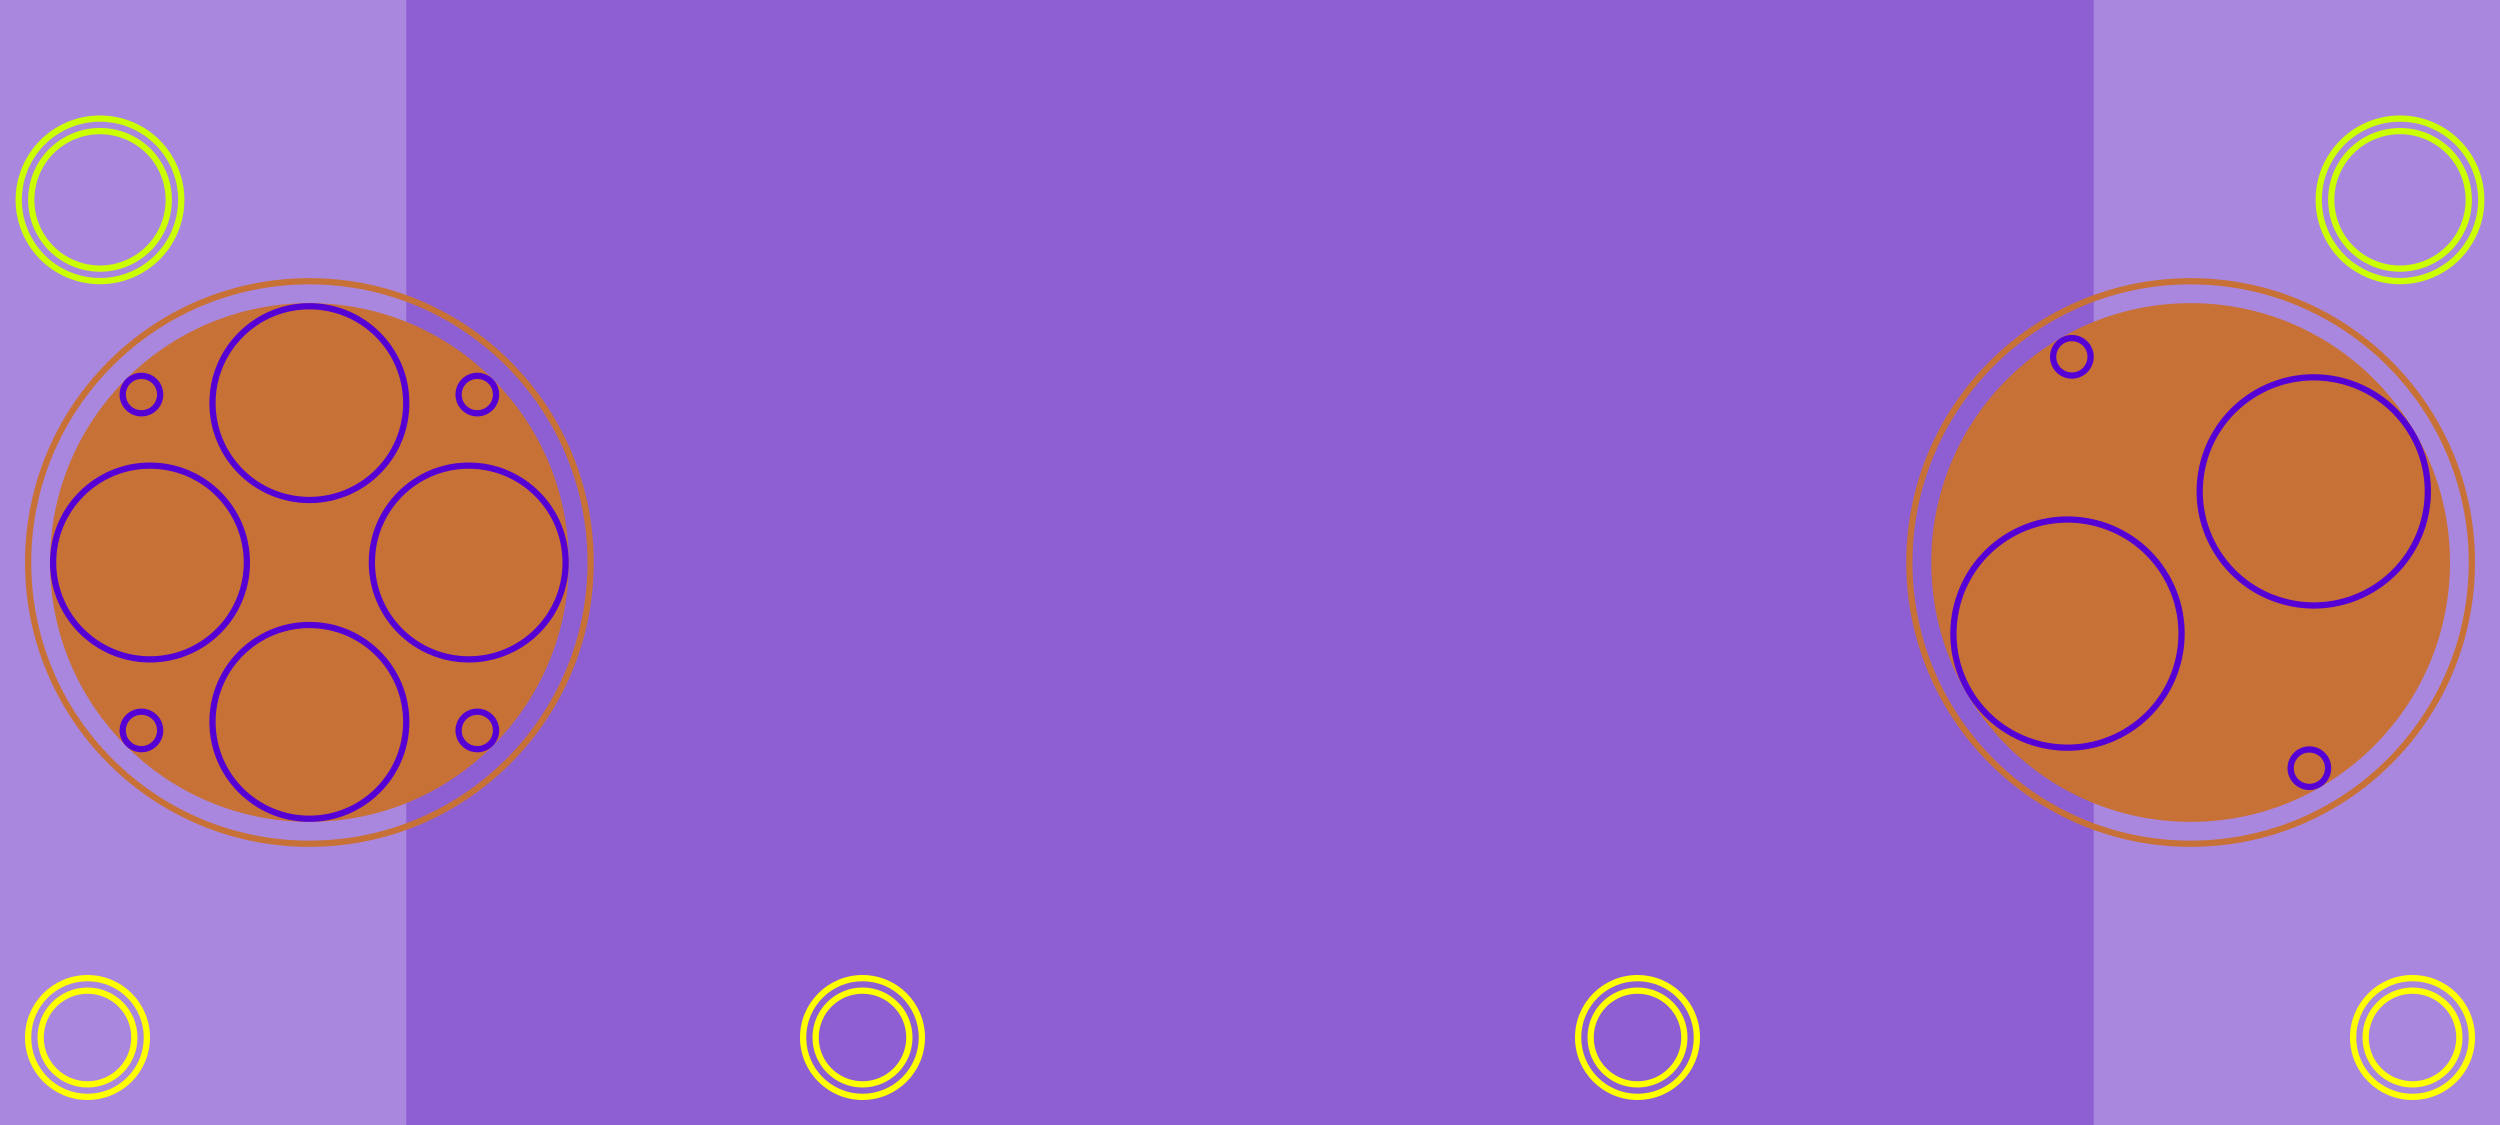
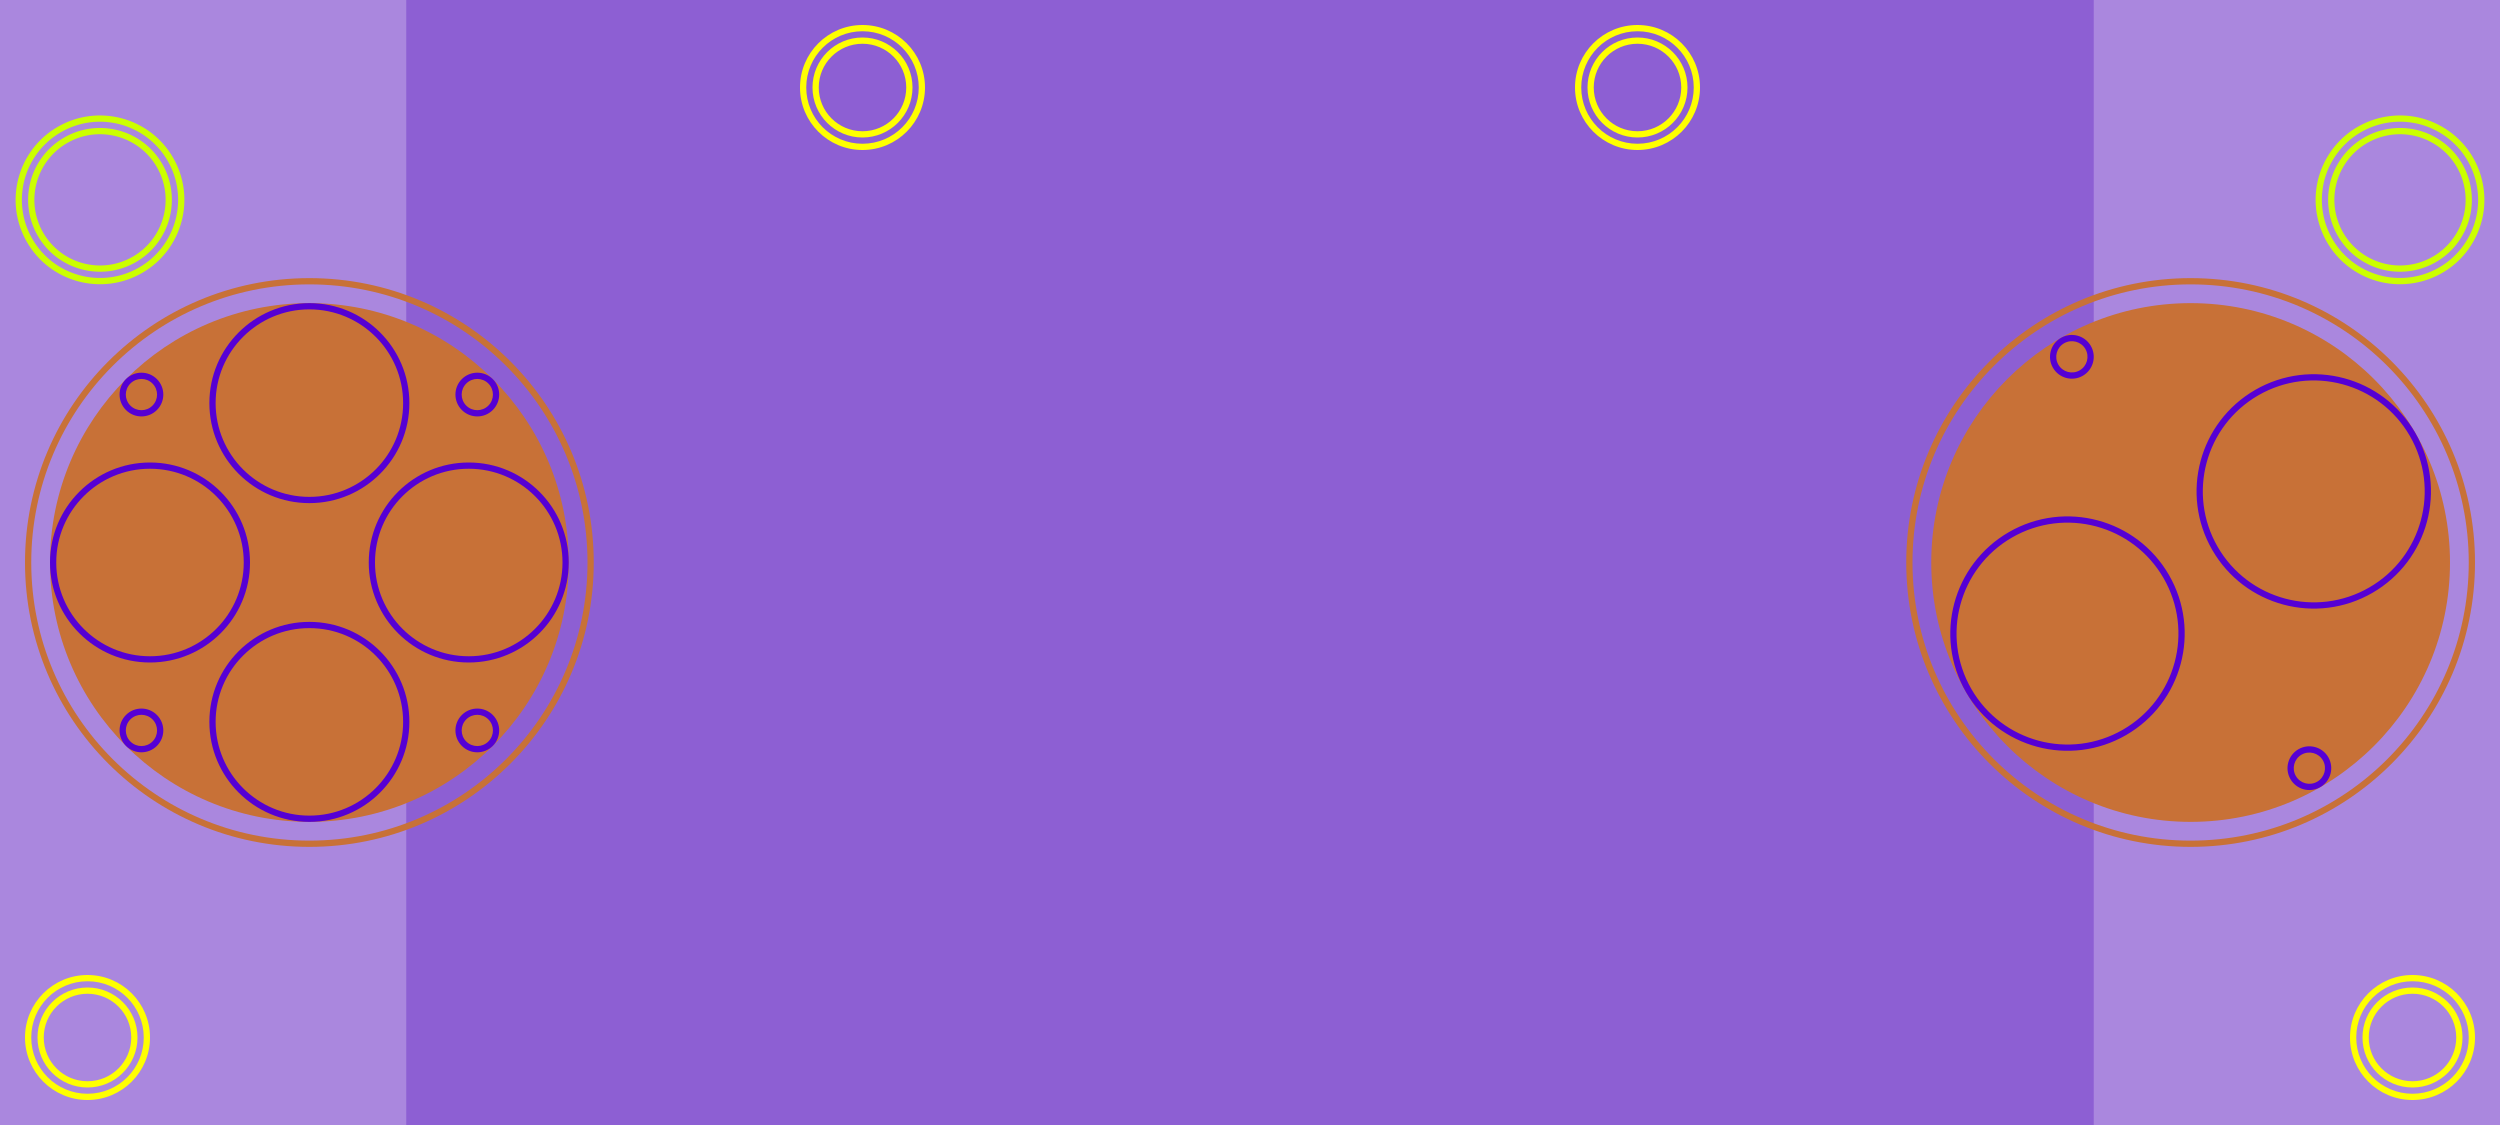
<svg xmlns="http://www.w3.org/2000/svg" width="2400" height="1080" viewBox="0 0 635 285.75" version="1.1" id="svg1" xml:space="preserve">
  <defs id="defs1" />
  <g id="layer1" style="display:inline;opacity:1">
    <rect style="fill:#aa87de;fill-opacity:1;stroke-width:1.27;stroke-linecap:round;paint-order:markers fill stroke" id="rect3" width="635" height="285.75" x="0" y="-3.501758e-05" />
    <rect style="fill:#8d5fd3;fill-opacity:1;stroke-width:1.27;stroke-linecap:round;paint-order:markers fill stroke" id="rect5" width="428.625" height="285.75" x="103.187" y="-2.2499999e-06" />
    <path id="path7" style="fill:#c87137;fill-opacity:1;stroke-width:3.175;paint-order:markers fill stroke" d="M 556.419,70.644 A 72.231,72.231 0 0 0 484.187,142.875 72.231,72.231 0 0 0 556.419,215.106 72.231,72.231 0 0 0 628.65,142.875 72.231,72.231 0 0 0 556.419,70.644 Z m 0,1.587 A 70.644,70.644 0 0 1 627.062,142.875 70.644,70.644 0 0 1 556.419,213.519 70.644,70.644 0 0 1 485.775,142.875 70.644,70.644 0 0 1 556.419,72.231 Z" />
    <circle style="fill:#c87137;fill-opacity:1;stroke-width:3.175;paint-order:markers fill stroke" id="path25" cx="556.419" cy="142.875" r="65.881" />
    <path id="path39" style="fill:#5500d4;fill-opacity:1;stroke-width:3.175;paint-order:markers fill stroke" d="m 589.359,199.93 a 5.556,5.556 0 0 0 2.034,-7.59 5.556,5.556 0 0 0 -7.59,-2.034 5.556,5.556 0 0 0 -2.034,7.59 5.556,5.556 0 0 0 7.59,2.034 z m -0.794,-1.375 a 3.969,3.969 0 0 1 -5.421,-1.453 3.969,3.969 0 0 1 1.453,-5.421 3.969,3.969 0 0 1 5.421,1.453 3.969,3.969 0 0 1 -1.453,5.421 z" />
    <path id="path41" style="fill:#5500d4;fill-opacity:1;stroke-width:3.175;paint-order:markers fill stroke" d="m 523.478,85.82 a 5.556,5.556 0 0 0 -2.034,7.59 5.556,5.556 0 0 0 7.59,2.034 5.556,5.556 0 0 0 2.034,-7.59 5.556,5.556 0 0 0 -7.59,-2.034 z m 0.794,1.375 a 3.969,3.969 0 0 1 5.421,1.453 3.969,3.969 0 0 1 -1.453,5.421 3.969,3.969 0 0 1 -5.421,-1.453 3.969,3.969 0 0 1 1.453,-5.421 z" />
    <g id="g1" transform="rotate(60,556.4188,142.875)">
      <path id="path48" style="fill:#ccff00;fill-opacity:1;stroke-width:3.175;paint-order:markers fill stroke" d="m 492.522,32.202 a 21.431,21.431 0 0 0 -7.844,29.276 21.431,21.431 0 0 0 29.276,7.844 21.431,21.431 0 0 0 7.844,-29.276 21.431,21.431 0 0 0 -29.276,-7.844 z m 0.794,1.375 a 19.844,19.844 0 0 1 27.107,7.263 19.844,19.844 0 0 1 -7.263,27.107 19.844,19.844 0 0 1 -27.107,-7.263 19.844,19.844 0 0 1 7.263,-27.107 z" />
      <path id="path49" style="display:inline;fill:#ccff00;fill-opacity:1;stroke-width:3.175;paint-order:markers fill stroke" d="m 494.109,34.952 a 18.256,18.256 0 0 0 -6.682,24.938 18.256,18.256 0 0 0 24.939,6.682 18.256,18.256 0 0 0 6.682,-24.939 18.256,18.256 0 0 0 -24.939,-6.682 z m 0.794,1.375 a 16.669,16.669 0 0 1 22.77,6.101 16.669,16.669 0 0 1 -6.101,22.77 16.669,16.669 0 0 1 -22.77,-6.101 16.669,16.669 0 0 1 6.101,-22.77 z" />
    </g>
    <path id="path64" style="fill:#c87137;fill-opacity:1;stroke-width:3.175;paint-order:markers fill stroke" d="M 78.581,70.644 A 72.231,72.231 0 0 0 6.35,142.875 72.231,72.231 0 0 0 78.581,215.106 72.231,72.231 0 0 0 150.812,142.875 72.231,72.231 0 0 0 78.581,70.644 Z m 0,1.587 A 70.644,70.644 0 0 1 149.225,142.875 70.644,70.644 0 0 1 78.581,213.519 70.644,70.644 0 0 1 7.938,142.875 70.644,70.644 0 0 1 78.581,72.231 Z" />
    <circle style="fill:#c87137;fill-opacity:1;stroke-width:3.175;paint-order:markers fill stroke" id="circle64" cx="78.581" cy="142.875" r="65.881" />
    <path id="path65" style="fill:#5500d4;fill-opacity:1;stroke-width:3.175;paint-order:markers fill stroke" d="m 78.581,76.994 a 25.4,25.4 0 0 0 -25.4,25.4 25.4,25.4 0 0 0 25.4,25.4 25.4,25.4 0 0 0 25.4,-25.4 25.4,25.4 0 0 0 -25.4,-25.4 z m 0,1.588 a 23.812,23.812 0 0 1 23.812,23.812 23.812,23.812 0 0 1 -23.812,23.812 23.812,23.812 0 0 1 -23.812,-23.812 23.812,23.812 0 0 1 23.812,-23.812 z" />
    <path id="path66" style="fill:#5500d4;fill-opacity:1;stroke-width:3.175;paint-order:markers fill stroke" d="m 78.581,157.956 a 25.4,25.4 0 0 0 -25.4,25.4 25.4,25.4 0 0 0 25.4,25.4 25.4,25.4 0 0 0 25.4,-25.4 25.4,25.4 0 0 0 -25.4,-25.4 z m 0,1.587 a 23.812,23.812 0 0 1 23.812,23.812 23.812,23.812 0 0 1 -23.812,23.812 23.812,23.812 0 0 1 -23.812,-23.812 23.812,23.812 0 0 1 23.812,-23.812 z" />
    <path id="path71" style="fill:#5500d4;fill-opacity:1;stroke-width:3.175;paint-order:markers fill stroke" d="m 119.062,117.475 a 25.4,25.4 0 0 0 -25.4,25.4 25.4,25.4 0 0 0 25.4,25.4 25.4,25.4 0 0 0 25.4,-25.4 25.4,25.4 0 0 0 -25.4,-25.4 z m 0,1.587 A 23.812,23.812 0 0 1 142.875,142.875 23.812,23.812 0 0 1 119.062,166.688 23.812,23.812 0 0 1 95.25,142.875 23.812,23.812 0 0 1 119.062,119.062 Z" />
    <path id="path72" style="fill:#5500d4;fill-opacity:1;stroke-width:3.175;paint-order:markers fill stroke" d="m 38.1,117.475 a 25.4,25.4 0 0 0 -25.4,25.4 25.4,25.4 0 0 0 25.4,25.4 25.4,25.4 0 0 0 25.4,-25.4 25.4,25.4 0 0 0 -25.4,-25.4 z m 0,1.587 A 23.812,23.812 0 0 1 61.912,142.875 23.812,23.812 0 0 1 38.1,166.688 23.812,23.812 0 0 1 14.287,142.875 23.812,23.812 0 0 1 38.1,119.062 Z" />
    <path id="path73" style="fill:#5500d4;fill-opacity:1;stroke-width:3.175;paint-order:markers fill stroke" d="m 31.996,96.29 a 5.556,5.556 0 0 0 0,7.858 5.556,5.556 0 0 0 7.858,0 5.556,5.556 0 0 0 0,-7.858 5.556,5.556 0 0 0 -7.858,0 z m 1.123,1.123 a 3.969,3.969 0 0 1 5.613,0 3.969,3.969 0 0 1 0,5.613 3.969,3.969 0 0 1 -5.613,-1e-5 3.969,3.969 0 0 1 0,-5.613 z" />
    <path id="path74" style="fill:#5500d4;fill-opacity:1;stroke-width:3.175;paint-order:markers fill stroke" d="m 31.996,189.46 a 5.556,5.556 0 0 0 7.858,0 5.556,5.556 0 0 0 0,-7.858 5.556,5.556 0 0 0 -7.858,0 5.556,5.556 0 0 0 0,7.858 z m 1.123,-1.123 a 3.969,3.969 0 0 1 0,-5.613 3.969,3.969 0 0 1 5.613,0 3.969,3.969 0 0 1 -10e-6,5.613 3.969,3.969 0 0 1 -5.613,0 z" />
    <path id="path75" style="fill:#5500d4;fill-opacity:1;stroke-width:3.175;paint-order:markers fill stroke" d="m 125.166,189.46 a 5.556,5.556 0 0 0 0,-7.858 5.556,5.556 0 0 0 -7.858,0 5.556,5.556 0 0 0 0,7.858 5.556,5.556 0 0 0 7.858,0 z m -1.123,-1.123 a 3.969,3.969 0 0 1 -5.613,0 3.969,3.969 0 0 1 0,-5.613 3.969,3.969 0 0 1 5.613,10e-6 3.969,3.969 0 0 1 0,5.613 z" />
    <path id="path76" style="fill:#5500d4;fill-opacity:1;stroke-width:3.175;paint-order:markers fill stroke" d="m 125.166,96.29 a 5.556,5.556 0 0 0 -7.858,0 5.556,5.556 0 0 0 0,7.858 5.556,5.556 0 0 0 7.858,0 5.556,5.556 0 0 0 0,-7.858 z m -1.123,1.123 a 3.969,3.969 0 0 1 0,5.613 3.969,3.969 0 0 1 -5.613,0 3.969,3.969 0 0 1 1e-5,-5.613 3.969,3.969 0 0 1 5.613,0 z" />
    <g id="g2" transform="rotate(-60,78.58125,142.875)">
      <path id="path79" style="fill:#ccff00;fill-opacity:1;stroke-width:3.175;paint-order:markers fill stroke" d="m 142.478,32.202 a 21.431,21.431 0 0 0 -29.276,7.844 21.431,21.431 0 0 0 7.844,29.276 21.431,21.431 0 0 0 29.276,-7.844 21.431,21.431 0 0 0 -7.844,-29.276 z m -0.794,1.375 a 19.844,19.844 0 0 1 7.263,27.107 19.844,19.844 0 0 1 -27.107,7.263 19.844,19.844 0 0 1 -7.263,-27.107 19.844,19.844 0 0 1 27.107,-7.263 z" />
      <path id="path80" style="display:inline;fill:#ccff00;fill-opacity:1;stroke-width:3.175;paint-order:markers fill stroke" d="m 140.891,34.952 a 18.256,18.256 0 0 0 -24.939,6.682 18.256,18.256 0 0 0 6.682,24.938 18.256,18.256 0 0 0 24.939,-6.682 18.256,18.256 0 0 0 -6.682,-24.939 z m -0.794,1.375 a 16.669,16.669 0 0 1 6.101,22.77 16.669,16.669 0 0 1 -22.77,6.101 16.669,16.669 0 0 1 -6.101,-22.77 16.669,16.669 0 0 1 22.77,-6.101 z" />
    </g>
    <g id="g113" style="fill:#ffff00;fill-opacity:1" transform="translate(-271.4744,123.8824)">
      <path id="path112" style="fill:#ffff00;fill-opacity:1;stroke-width:3.175;paint-order:markers fill stroke" d="m 293.699,123.768 a 15.875,15.875 0 0 0 -15.875,15.875 15.875,15.875 0 0 0 15.875,15.875 15.875,15.875 0 0 0 15.875,-15.875 15.875,15.875 0 0 0 -15.875,-15.875 z m 0,1.587 a 14.287,14.287 0 0 1 14.287,14.287 14.287,14.287 0 0 1 -14.287,14.287 14.287,14.287 0 0 1 -14.287,-14.287 14.287,14.287 0 0 1 14.287,-14.287 z" />
      <path id="circle112" style="display:inline;fill:#ffff00;fill-opacity:1;stroke-width:3.175;paint-order:markers fill stroke" d="m 293.699,126.943 a 12.7,12.7 0 0 0 -12.7,12.7 12.7,12.7 0 0 0 12.7,12.7 12.7,12.7 0 0 0 12.7,-12.7 12.7,12.7 0 0 0 -12.7,-12.7 z m 0,1.587 a 11.113,11.113 0 0 1 11.113,11.113 11.113,11.113 0 0 1 -11.113,11.113 11.113,11.113 0 0 1 -11.113,-11.113 11.113,11.113 0 0 1 11.113,-11.113 z" />
    </g>
    <g id="g114" style="fill:#ffff00;fill-opacity:1" transform="translate(319.0756,123.8824)">
      <path id="path113" style="fill:#ffff00;fill-opacity:1;stroke-width:3.175;paint-order:markers fill stroke" d="m 293.699,123.768 a 15.875,15.875 0 0 0 -15.875,15.875 15.875,15.875 0 0 0 15.875,15.875 15.875,15.875 0 0 0 15.875,-15.875 15.875,15.875 0 0 0 -15.875,-15.875 z m 0,1.587 a 14.287,14.287 0 0 1 14.287,14.287 14.287,14.287 0 0 1 -14.287,14.287 14.287,14.287 0 0 1 -14.287,-14.287 14.287,14.287 0 0 1 14.287,-14.287 z" />
      <path id="path114" style="display:inline;fill:#ffff00;fill-opacity:1;stroke-width:3.175;paint-order:markers fill stroke" d="m 293.699,126.943 a 12.7,12.7 0 0 0 -12.7,12.7 12.7,12.7 0 0 0 12.7,12.7 12.7,12.7 0 0 0 12.7,-12.7 12.7,12.7 0 0 0 -12.7,-12.7 z m 0,1.587 a 11.113,11.113 0 0 1 11.113,11.113 11.113,11.113 0 0 1 -11.113,11.113 11.113,11.113 0 0 1 -11.113,-11.113 11.113,11.113 0 0 1 11.113,-11.113 z" />
    </g>
-     <g id="g116" style="fill:#ffff00;fill-opacity:1" transform="translate(-74.62438,123.8824)">
+     <g id="g116" style="fill:#ffff00;fill-opacity:1" transform="translate(-74.62438,-117.4176)">
      <path id="path115" style="fill:#ffff00;fill-opacity:1;stroke-width:3.175;paint-order:markers fill stroke" d="m 293.699,123.768 a 15.875,15.875 0 0 0 -15.875,15.875 15.875,15.875 0 0 0 15.875,15.875 15.875,15.875 0 0 0 15.875,-15.875 15.875,15.875 0 0 0 -15.875,-15.875 z m 0,1.587 a 14.287,14.287 0 0 1 14.287,14.287 14.287,14.287 0 0 1 -14.287,14.287 14.287,14.287 0 0 1 -14.287,-14.287 14.287,14.287 0 0 1 14.287,-14.287 z" />
      <path id="path116" style="display:inline;fill:#ffff00;fill-opacity:1;stroke-width:3.175;paint-order:markers fill stroke" d="m 293.699,126.943 a 12.7,12.7 0 0 0 -12.7,12.7 12.7,12.7 0 0 0 12.7,12.7 12.7,12.7 0 0 0 12.7,-12.7 12.7,12.7 0 0 0 -12.7,-12.7 z m 0,1.587 a 11.113,11.113 0 0 1 11.113,11.113 11.113,11.113 0 0 1 -11.113,11.113 11.113,11.113 0 0 1 -11.113,-11.113 11.113,11.113 0 0 1 11.113,-11.113 z" />
    </g>
-     <g id="g118" style="fill:#ffff00;fill-opacity:1" transform="translate(122.2256,123.8824)">
+     <g id="g118" style="fill:#ffff00;fill-opacity:1" transform="translate(122.2256,-117.4176)">
      <path id="path117" style="fill:#ffff00;fill-opacity:1;stroke-width:3.175;paint-order:markers fill stroke" d="m 293.699,123.768 a 15.875,15.875 0 0 0 -15.875,15.875 15.875,15.875 0 0 0 15.875,15.875 15.875,15.875 0 0 0 15.875,-15.875 15.875,15.875 0 0 0 -15.875,-15.875 z m 0,1.587 a 14.287,14.287 0 0 1 14.287,14.287 14.287,14.287 0 0 1 -14.287,14.287 14.287,14.287 0 0 1 -14.287,-14.287 14.287,14.287 0 0 1 14.287,-14.287 z" />
      <path id="path118" style="display:inline;fill:#ffff00;fill-opacity:1;stroke-width:3.175;paint-order:markers fill stroke" d="m 293.699,126.943 a 12.7,12.7 0 0 0 -12.7,12.7 12.7,12.7 0 0 0 12.7,12.7 12.7,12.7 0 0 0 12.7,-12.7 12.7,12.7 0 0 0 -12.7,-12.7 z m 0,1.587 a 11.113,11.113 0 0 1 11.113,11.113 11.113,11.113 0 0 1 -11.113,11.113 11.113,11.113 0 0 1 -11.113,-11.113 11.113,11.113 0 0 1 11.113,-11.113 z" />
    </g>
    <path id="circle6" style="fill:#5500d4;fill-opacity:1;stroke:none;stroke-width:0.265;paint-order:markers fill stroke" d="M 572.813,99.039 A 29.766,29.766 0 0 0 561.918,139.7 a 29.766,29.766 0 0 0 40.661,10.895 29.766,29.766 0 0 0 10.895,-40.661 29.766,29.766 0 0 0 -40.661,-10.895 z m 0.794,1.375 a 28.178,28.178 0 0 1 38.492,10.314 28.178,28.178 0 0 1 -10.314,38.492 28.178,28.178 0 0 1 -38.492,-10.314 28.178,28.178 0 0 1 10.314,-38.492 z" />
    <path id="path8" style="fill:#5500d4;fill-opacity:1;stroke:none;stroke-width:0.265;paint-order:markers fill stroke" d="m 510.259,135.155 a 29.766,29.766 0 0 0 -10.895,40.661 29.766,29.766 0 0 0 40.661,10.895 29.766,29.766 0 0 0 10.895,-40.661 29.766,29.766 0 0 0 -40.661,-10.895 z m 0.794,1.375 a 28.178,28.178 0 0 1 38.492,10.314 28.178,28.178 0 0 1 -10.314,38.492 28.178,28.178 0 0 1 -38.492,-10.314 28.178,28.178 0 0 1 10.314,-38.492 z" />
  </g>
  <g id="layer2" style="display:none;opacity:1">
    <circle style="fill:#71c837;fill-opacity:0.998;stroke-width:0.265;paint-order:markers fill stroke" id="path2" cx="22.225" cy="263.525" r="12.7" />
-     <circle style="fill:#71c837;fill-opacity:0.998;stroke-width:0.265;paint-order:markers fill stroke" id="circle2" cx="219.075" cy="263.525" r="12.7" />
-     <circle style="fill:#71c837;fill-opacity:0.998;stroke-width:0.265;paint-order:markers fill stroke" id="circle3" cx="415.925" cy="263.525" r="12.7" />
+     <circle style="fill:#71c837;fill-opacity:0.998;stroke-width:0.265;paint-order:markers fill stroke" id="circle2" cx="219.075" cy="22.225" r="12.7" />
+     <circle style="fill:#71c837;fill-opacity:0.998;stroke-width:0.265;paint-order:markers fill stroke" id="circle3" cx="415.925" cy="22.225" r="12.7" />
    <circle style="fill:#71c837;fill-opacity:0.998;stroke-width:0.265;paint-order:markers fill stroke" id="circle4" cx="612.775" cy="263.525" r="12.7" />
    <circle style="fill:#71c837;fill-opacity:1;stroke-width:3.175;paint-order:markers fill stroke" id="circle88" cx="25.4" cy="50.762" r="18.256" />
    <circle style="fill:#71c837;fill-opacity:1;stroke-width:3.175;paint-order:markers fill stroke" id="circle89" cx="609.6" cy="50.762" r="18.256" />
    <circle style="fill:#71c837;fill-opacity:1;stroke-width:3.175;paint-order:markers fill stroke" id="circle92" cx="35.925" cy="100.219" r="5.556" />
    <circle style="fill:#71c837;fill-opacity:1;stroke-width:3.175;paint-order:markers fill stroke" id="circle93" cx="121.237" cy="100.219" r="5.556" />
    <circle style="fill:#71c837;fill-opacity:1;stroke-width:3.175;paint-order:markers fill stroke" id="circle94" cx="121.237" cy="185.531" r="5.556" />
    <circle style="fill:#71c837;fill-opacity:1;stroke-width:3.175;paint-order:markers fill stroke" id="circle95" cx="35.925" cy="185.531" r="5.556" />
    <circle style="fill:#71c837;fill-opacity:1;stroke-width:3.175;paint-order:markers fill stroke" id="circle96" cx="78.581" cy="102.394" r="25.4" />
    <circle style="fill:#71c837;fill-opacity:1;stroke-width:3.175;paint-order:markers fill stroke" id="circle97" cx="78.581" cy="183.356" r="25.4" />
    <circle style="fill:#71c837;fill-opacity:1;stroke-width:3.175;paint-order:markers fill stroke" id="circle98" cx="38.1" cy="142.875" r="25.4" />
    <circle style="fill:#71c837;fill-opacity:1;stroke-width:3.175;paint-order:markers fill stroke" id="circle99" cx="119.063" cy="142.875" r="25.4" />
    <circle style="fill:#71c837;fill-opacity:1;stroke-width:3.175;paint-order:markers fill stroke" id="circle100" cx="526.256" cy="90.632" r="5.556" />
    <circle style="fill:#71c837;fill-opacity:1;stroke-width:3.175;paint-order:markers fill stroke" id="circle102" cx="586.581" cy="195.118" r="5.556" />
    <circle style="fill:#71c837;fill-opacity:1;stroke-width:3.175;paint-order:markers fill stroke" id="circle104" cx="587.696" cy="124.817" r="29.766" />
    <circle style="fill:#71c837;fill-opacity:1;stroke-width:3.175;paint-order:markers fill stroke" id="circle106" cx="525.142" cy="160.933" r="29.766" />
  </g>
  <g id="layer5" style="display:none;opacity:1">
    <g id="g125">
      <path d="m 607.219,259.821 h 11.113 v 1.235 h -11.113 v -1.235 m 0,3.087 h 11.113 v 1.235 h -11.113 v -1.235 m 0,3.087 h 11.113 v 1.235 h -11.113 z" id="path37" style="fill:#ffffff;stroke:none;stroke-width:0.265" />
      <path id="path113-3" style="fill:#ffffff;fill-opacity:0.3;stroke:none;stroke-width:3.175;paint-order:markers fill stroke" d="m 612.775,247.65 a 15.875,15.875 0 0 0 -15.875,15.875 15.875,15.875 0 0 0 15.875,15.875 15.875,15.875 0 0 0 15.875,-15.875 15.875,15.875 0 0 0 -15.875,-15.875 z m 0,1.587 a 14.287,14.287 0 0 1 14.287,14.287 14.287,14.287 0 0 1 -14.287,14.287 14.287,14.287 0 0 1 -14.287,-14.287 14.287,14.287 0 0 1 14.287,-14.287 z" />
      <path id="path114-9" style="display:inline;fill:#ffffff;fill-opacity:1;stroke:none;stroke-width:3.175;paint-order:markers fill stroke" d="m 612.775,250.825 a 12.7,12.7 0 0 0 -12.7,12.7 12.7,12.7 0 0 0 12.7,12.7 12.7,12.7 0 0 0 12.7,-12.7 12.7,12.7 0 0 0 -12.7,-12.7 z m 0,1.587 a 11.113,11.113 0 0 1 11.113,11.113 11.113,11.113 0 0 1 -11.113,11.113 11.113,11.113 0 0 1 -11.113,-11.113 11.113,11.113 0 0 1 11.113,-11.113 z" />
    </g>
-     <g id="g123">
+     <g id="g123" transform="translate(0,-241.3)">
      <path d="m 219.075,262.29 -2.469,2.469 h 1.852 v 3.704 h 1.235 v -3.704 h 1.852 m 1.852,-6.174 h -8.643 c -0.685,0 -1.235,0.556 -1.235,1.235 v 7.408 a 1.235,1.235 0 0 0 1.235,1.235 h 2.469 v -1.235 h -2.469 v -6.174 h 8.643 v 6.174 h -2.469 v 1.235 h 2.469 a 1.235,1.235 0 0 0 1.235,-1.235 v -7.408 a 1.235,1.235 0 0 0 -1.235,-1.235 z" id="path35" style="fill:#ffffff;stroke:none;stroke-width:0.265" />
      <path id="path115-8" style="fill:#ffffff;fill-opacity:0.3;stroke:none;stroke-width:3.175;paint-order:markers fill stroke" d="M 219.075,247.65 A 15.875,15.875 0 0 0 203.2,263.525 15.875,15.875 0 0 0 219.075,279.4 15.875,15.875 0 0 0 234.95,263.525 15.875,15.875 0 0 0 219.075,247.65 Z m 0,1.587 a 14.287,14.287 0 0 1 14.287,14.287 14.287,14.287 0 0 1 -14.287,14.287 14.287,14.287 0 0 1 -14.287,-14.287 14.287,14.287 0 0 1 14.287,-14.287 z" />
      <path id="path116-1" style="display:inline;fill:#ffffff;fill-opacity:1;stroke:none;stroke-width:3.175;paint-order:markers fill stroke" d="m 219.075,250.825 a 12.7,12.7 0 0 0 -12.7,12.7 12.7,12.7 0 0 0 12.7,12.7 12.7,12.7 0 0 0 12.7,-12.7 12.7,12.7 0 0 0 -12.7,-12.7 z m 0,1.587 a 11.113,11.113 0 0 1 11.113,11.113 11.113,11.113 0 0 1 -11.113,11.113 11.113,11.113 0 0 1 -11.113,-11.113 11.113,11.113 0 0 1 11.113,-11.113 z" />
    </g>
-     <g id="g124">
+     <g id="g124" transform="translate(0,-241.3)">
      <path d="m 417.777,261.673 h -6.174 v -2.469 h 6.174 m -1.852,8.643 a 1.852,1.852 0 0 1 -1.852,-1.852 1.852,1.852 0 0 1 1.852,-1.852 1.852,1.852 0 0 1 1.852,1.852 1.852,1.852 0 0 1 -1.852,1.852 m 3.087,-9.878 h -7.408 c -0.685,0 -1.235,0.556 -1.235,1.235 v 8.643 a 1.235,1.235 0 0 0 1.235,1.235 h 8.643 a 1.235,1.235 0 0 0 1.235,-1.235 v -7.408 z" id="path36" style="fill:#ffffff;stroke:none;stroke-width:0.265" />
      <path id="path117-9" style="fill:#ffffff;fill-opacity:0.3;stroke:none;stroke-width:3.175;paint-order:markers fill stroke" d="m 415.925,247.65 a 15.875,15.875 0 0 0 -15.875,15.875 15.875,15.875 0 0 0 15.875,15.875 15.875,15.875 0 0 0 15.875,-15.875 15.875,15.875 0 0 0 -15.875,-15.875 z m 0,1.587 a 14.287,14.287 0 0 1 14.287,14.287 14.287,14.287 0 0 1 -14.287,14.287 14.287,14.287 0 0 1 -14.287,-14.287 14.287,14.287 0 0 1 14.287,-14.287 z" />
      <path id="path118-3" style="display:inline;fill:#ffffff;fill-opacity:1;stroke:none;stroke-width:3.175;paint-order:markers fill stroke" d="m 415.925,250.825 a 12.7,12.7 0 0 0 -12.7,12.7 12.7,12.7 0 0 0 12.7,12.7 12.7,12.7 0 0 0 12.7,-12.7 12.7,12.7 0 0 0 -12.7,-12.7 z m 0,1.587 a 11.113,11.113 0 0 1 11.113,11.113 11.113,11.113 0 0 1 -11.113,11.113 11.113,11.113 0 0 1 -11.113,-11.113 11.113,11.113 0 0 1 11.113,-11.113 z" />
    </g>
    <g id="g122">
      <path id="path112-6" style="fill:#ffffff;fill-opacity:0.3;stroke:none;stroke-width:3.175;paint-order:markers fill stroke" d="M 22.225,247.65 A 15.875,15.875 0 0 0 6.35,263.525 15.875,15.875 0 0 0 22.225,279.4 15.875,15.875 0 0 0 38.1,263.525 15.875,15.875 0 0 0 22.225,247.65 Z m 0,1.587 A 14.287,14.287 0 0 1 36.513,263.525 14.287,14.287 0 0 1 22.225,277.812 14.287,14.287 0 0 1 7.938,263.525 14.287,14.287 0 0 1 22.225,249.238 Z" />
      <path id="circle112-5" style="display:inline;fill:#ffffff;fill-opacity:1;stroke:none;stroke-width:3.175;paint-order:markers fill stroke" d="m 22.225,250.825 a 12.7,12.7 0 0 0 -12.7,12.7 12.7,12.7 0 0 0 12.7,12.7 12.7,12.7 0 0 0 12.7,-12.7 12.7,12.7 0 0 0 -12.7,-12.7 z m 0,1.587 A 11.113,11.113 0 0 1 33.337,263.525 11.113,11.113 0 0 1 22.225,274.637 11.113,11.113 0 0 1 11.113,263.525 11.113,11.113 0 0 1 22.225,252.412 Z" />
      <path d="m 23.283,259.715 v 7.62 l 5.397,-3.81 m -11.112,3.81 5.398,-3.81 -5.398,-3.81 z" id="path38" style="fill:#ffffff;stroke:none;stroke-width:0.265" />
    </g>
    <g id="g138" transform="translate(-106.3625)">
      <path d="m 138.113,57.112 h -12.7 v -12.7 h 12.7 z" id="path1" style="fill:#ffffff;stroke-width:0.265" />
      <path id="path79-6" style="display:inline;fill:#ffffff;fill-opacity:0.3;stroke-width:3.175;paint-order:markers fill stroke" d="m 142.478,32.202 a 21.431,21.431 0 0 0 -29.276,7.844 21.431,21.431 0 0 0 7.844,29.276 21.431,21.431 0 0 0 29.276,-7.844 21.431,21.431 0 0 0 -7.844,-29.276 z m -0.794,1.375 a 19.844,19.844 0 0 1 7.263,27.107 19.844,19.844 0 0 1 -27.107,7.263 19.844,19.844 0 0 1 -7.263,-27.107 19.844,19.844 0 0 1 27.107,-7.263 z" />
      <path id="path80-0" style="display:inline;fill:#ffffff;fill-opacity:1;stroke-width:3.175;paint-order:markers fill stroke" d="m 140.891,34.952 a 18.256,18.256 0 0 0 -24.939,6.682 18.256,18.256 0 0 0 6.682,24.938 18.256,18.256 0 0 0 24.939,-6.682 18.256,18.256 0 0 0 -6.682,-24.939 z m -0.794,1.375 a 16.669,16.669 0 0 1 6.101,22.77 16.669,16.669 0 0 1 -22.77,6.101 16.669,16.669 0 0 1 -6.101,-22.77 16.669,16.669 0 0 1 22.77,-6.101 z" />
    </g>
    <g id="g136" transform="translate(106.3625)">
      <path id="path48-3" style="display:inline;fill:#ffffff;fill-opacity:0.3;stroke-width:3.175;paint-order:markers fill stroke" d="m 492.522,32.202 a 21.431,21.431 0 0 0 -7.844,29.276 21.431,21.431 0 0 0 29.276,7.844 21.431,21.431 0 0 0 7.844,-29.276 21.431,21.431 0 0 0 -29.276,-7.844 z m 0.794,1.375 a 19.844,19.844 0 0 1 27.107,7.263 19.844,19.844 0 0 1 -7.263,27.107 19.844,19.844 0 0 1 -27.107,-7.263 19.844,19.844 0 0 1 7.263,-27.107 z" />
      <path id="path49-3" style="display:inline;fill:#ffffff;fill-opacity:1;stroke-width:3.175;paint-order:markers fill stroke" d="m 494.109,34.952 a 18.256,18.256 0 0 0 -6.682,24.938 18.256,18.256 0 0 0 24.939,6.682 18.256,18.256 0 0 0 6.682,-24.939 18.256,18.256 0 0 0 -24.939,-6.682 z m 0.794,1.375 a 16.669,16.669 0 0 1 22.77,6.101 16.669,16.669 0 0 1 -6.101,22.77 16.669,16.669 0 0 1 -22.77,-6.101 16.669,16.669 0 0 1 6.101,-22.77 z" />
      <path d="m 499.357,43.354 v 14.817 l 11.642,-7.408 z" id="path1-9" style="fill:#ffffff;stroke-width:0.265" />
    </g>
    <path id="path7-7" style="display:inline;fill:#ffffff;fill-opacity:0.3;stroke-width:3.175;paint-order:markers fill stroke" d="M 556.419,70.644 A 72.231,72.231 0 0 0 484.187,142.875 72.231,72.231 0 0 0 556.419,215.106 72.231,72.231 0 0 0 628.65,142.875 72.231,72.231 0 0 0 556.419,70.644 Z m 0,1.587 A 70.644,70.644 0 0 1 627.062,142.875 70.644,70.644 0 0 1 556.419,213.519 70.644,70.644 0 0 1 485.775,142.875 70.644,70.644 0 0 1 556.419,72.231 Z" />
    <path id="path34-0" style="display:inline;fill:#ffffff;fill-opacity:0.3;stroke-width:3.175;paint-order:markers fill stroke" d="m 523.478,85.82 a 5.556,5.556 0 0 0 -2.034,7.59 5.556,5.556 0 0 0 7.59,2.034 5.556,5.556 0 0 0 2.034,-7.59 5.556,5.556 0 0 0 -7.59,-2.034 z m 0.794,1.375 a 3.969,3.969 0 0 1 5.421,1.453 3.969,3.969 0 0 1 -1.453,5.421 3.969,3.969 0 0 1 -5.421,-1.453 3.969,3.969 0 0 1 1.453,-5.421 z" />
    <path id="path40-2" style="display:inline;fill:#ffffff;fill-opacity:0.3;stroke-width:3.175;paint-order:markers fill stroke" d="m 590.51,199.047 a 5.556,5.556 0 0 0 0,-7.858 5.556,5.556 0 0 0 -7.858,0 5.556,5.556 0 0 0 0,7.858 5.556,5.556 0 0 0 7.858,0 z m -1.123,-1.123 a 3.969,3.969 0 0 1 -5.613,0 3.969,3.969 0 0 1 0,-5.613 3.969,3.969 0 0 1 5.613,1e-5 3.969,3.969 0 0 1 0,5.613 z" />
    <path id="path138" style="display:inline;fill:#ffffff;fill-opacity:0.3;stroke-width:3.175;paint-order:markers fill stroke" d="M 78.581,70.644 A 72.231,72.231 0 0 0 6.35,142.875 72.231,72.231 0 0 0 78.581,215.106 72.231,72.231 0 0 0 150.812,142.875 72.231,72.231 0 0 0 78.581,70.644 Z m 0,1.587 A 70.644,70.644 0 0 1 149.225,142.875 70.644,70.644 0 0 1 78.581,213.519 70.644,70.644 0 0 1 7.937,142.875 70.644,70.644 0 0 1 78.581,72.231 Z" />
    <path id="path145" style="display:inline;fill:#ffffff;fill-opacity:0.3;stroke-width:3.175;paint-order:markers fill stroke" d="m 31.996,96.29 a 5.556,5.556 0 0 0 0,7.858 5.556,5.556 0 0 0 7.858,0 5.556,5.556 0 0 0 0,-7.858 5.556,5.556 0 0 0 -7.858,0 z m 1.123,1.123 a 3.969,3.969 0 0 1 5.613,0 3.969,3.969 0 0 1 0,5.613 3.969,3.969 0 0 1 -5.613,-1e-5 3.969,3.969 0 0 1 0,-5.613 z" />
    <path id="path146" style="display:inline;fill:#ffffff;fill-opacity:0.3;stroke-width:3.175;paint-order:markers fill stroke" d="m 31.996,189.46 a 5.556,5.556 0 0 0 7.858,0 5.556,5.556 0 0 0 0,-7.858 5.556,5.556 0 0 0 -7.858,0 5.556,5.556 0 0 0 0,7.858 z m 1.123,-1.123 a 3.969,3.969 0 0 1 0,-5.613 3.969,3.969 0 0 1 5.613,0 3.969,3.969 0 0 1 -10e-6,5.613 3.969,3.969 0 0 1 -5.613,0 z" />
    <path id="path147" style="display:inline;fill:#ffffff;fill-opacity:0.3;stroke-width:3.175;paint-order:markers fill stroke" d="m 125.166,189.46 a 5.556,5.556 0 0 0 0,-7.858 5.556,5.556 0 0 0 -7.858,0 5.556,5.556 0 0 0 0,7.858 5.556,5.556 0 0 0 7.858,0 z m -1.123,-1.123 a 3.969,3.969 0 0 1 -5.613,0 3.969,3.969 0 0 1 0,-5.613 3.969,3.969 0 0 1 5.613,10e-6 3.969,3.969 0 0 1 0,5.613 z" />
    <path id="path148" style="display:inline;fill:#ffffff;fill-opacity:0.3;stroke-width:3.175;paint-order:markers fill stroke" d="m 125.166,96.29 a 5.556,5.556 0 0 0 -7.858,0 5.556,5.556 0 0 0 0,7.858 5.556,5.556 0 0 0 7.858,0 5.556,5.556 0 0 0 0,-7.858 z m -1.123,1.123 a 3.969,3.969 0 0 1 0,5.613 3.969,3.969 0 0 1 -5.613,0 3.969,3.969 0 0 1 1e-5,-5.613 3.969,3.969 0 0 1 5.613,0 z" />
    <g id="g150">
      <path d="m 68.924,107.893 h 19.315 l -9.657,-16.669" id="path1-54" style="fill:#ffffff;stroke-width:0.265" />
      <path id="path149" style="display:inline;fill:#ffffff;fill-opacity:1;stroke-width:3.175;paint-order:markers fill stroke" d="m 78.581,76.994 a 25.4,25.4 0 0 0 -25.4,25.4 25.4,25.4 0 0 0 25.4,25.4 25.4,25.4 0 0 0 25.4,-25.4 25.4,25.4 0 0 0 -25.4,-25.4 z m 0,1.588 a 23.812,23.812 0 0 1 23.812,23.812 23.812,23.812 0 0 1 -23.812,23.812 23.812,23.812 0 0 1 -23.812,-23.812 23.812,23.812 0 0 1 23.812,-23.812 z" />
    </g>
    <g id="g151" transform="rotate(90,78.58125,142.875)">
      <path d="m 68.924,107.893 h 19.315 l -9.657,-16.669" id="path150" style="fill:#ffffff;stroke-width:0.265" />
      <path id="path151" style="display:inline;fill:#ffffff;fill-opacity:1;stroke-width:3.175;paint-order:markers fill stroke" d="m 78.581,76.994 a 25.4,25.4 0 0 0 -25.4,25.4 25.4,25.4 0 0 0 25.4,25.4 25.4,25.4 0 0 0 25.4,-25.4 25.4,25.4 0 0 0 -25.4,-25.4 z m 0,1.588 a 23.812,23.812 0 0 1 23.812,23.812 23.812,23.812 0 0 1 -23.812,23.812 23.812,23.812 0 0 1 -23.812,-23.812 23.812,23.812 0 0 1 23.812,-23.812 z" />
    </g>
    <g id="g153" transform="rotate(180,78.58125,142.875)">
      <path d="m 68.924,107.893 h 19.315 l -9.657,-16.669" id="path152" style="fill:#ffffff;stroke-width:0.265" />
      <path id="path153" style="display:inline;fill:#ffffff;fill-opacity:1;stroke-width:3.175;paint-order:markers fill stroke" d="m 78.581,76.994 a 25.4,25.4 0 0 0 -25.4,25.4 25.4,25.4 0 0 0 25.4,25.4 25.4,25.4 0 0 0 25.4,-25.4 25.4,25.4 0 0 0 -25.4,-25.4 z m 0,1.588 a 23.812,23.812 0 0 1 23.812,23.812 23.812,23.812 0 0 1 -23.812,23.812 23.812,23.812 0 0 1 -23.812,-23.812 23.812,23.812 0 0 1 23.812,-23.812 z" />
    </g>
    <g id="g155" transform="rotate(-90,78.58125,142.875)">
      <path d="m 68.924,107.893 h 19.315 l -9.657,-16.669" id="path154" style="fill:#ffffff;stroke-width:0.265" />
      <path id="path155" style="display:inline;fill:#ffffff;fill-opacity:1;stroke-width:3.175;paint-order:markers fill stroke" d="m 78.581,76.994 a 25.4,25.4 0 0 0 -25.4,25.4 25.4,25.4 0 0 0 25.4,25.4 25.4,25.4 0 0 0 25.4,-25.4 25.4,25.4 0 0 0 -25.4,-25.4 z m 0,1.588 a 23.812,23.812 0 0 1 23.812,23.812 23.812,23.812 0 0 1 -23.812,23.812 23.812,23.812 0 0 1 -23.812,-23.812 23.812,23.812 0 0 1 23.812,-23.812 z" />
    </g>
    <g id="g12">
      <path id="circle6-6" style="display:inline;fill:#ffffff;fill-opacity:1;stroke:none;stroke-width:0.265;paint-order:markers fill stroke" d="M 572.813,99.039 A 29.766,29.766 0 0 0 561.918,139.7 a 29.766,29.766 0 0 0 40.661,10.895 29.766,29.766 0 0 0 10.895,-40.661 29.766,29.766 0 0 0 -40.661,-10.895 z m 0.794,1.375 a 28.178,28.178 0 0 1 38.492,10.314 28.178,28.178 0 0 1 -10.314,38.492 28.178,28.178 0 0 1 -38.492,-10.314 28.178,28.178 0 0 1 10.314,-38.492 z" />
      <text xml:space="preserve" style="font-style:normal;font-variant:normal;font-weight:bold;font-stretch:normal;font-size:25.4px;line-height:20px;font-family:Roboto;-inkscape-font-specification:'Roboto, Bold';font-variant-ligatures:none;font-variant-caps:normal;font-variant-numeric:normal;font-variant-east-asian:normal;text-align:center;letter-spacing:0px;word-spacing:0px;text-anchor:middle;fill:#ffffff;fill-opacity:1;stroke:none;stroke-width:0.265;paint-order:markers fill stroke" x="587.69" y="133.846" id="text8">
        <tspan id="tspan8" style="font-style:normal;font-variant:normal;font-weight:bold;font-stretch:normal;font-size:25.4px;font-family:Roboto;-inkscape-font-specification:'Roboto, Bold';font-variant-ligatures:none;font-variant-caps:normal;font-variant-numeric:normal;font-variant-east-asian:normal;stroke-width:0.265" x="587.69" y="133.846">A</tspan>
      </text>
    </g>
    <g id="g13">
      <path id="path8-9" style="display:inline;fill:#ffffff;fill-opacity:1;stroke:none;stroke-width:0.265;paint-order:markers fill stroke" d="m 510.259,135.155 a 29.766,29.766 0 0 0 -10.895,40.661 29.766,29.766 0 0 0 40.661,10.895 29.766,29.766 0 0 0 10.895,-40.661 29.766,29.766 0 0 0 -40.661,-10.895 z m 0.794,1.375 a 28.178,28.178 0 0 1 38.492,10.314 28.178,28.178 0 0 1 -10.314,38.492 28.178,28.178 0 0 1 -38.492,-10.314 28.178,28.178 0 0 1 10.314,-38.492 z" />
      <text xml:space="preserve" style="font-style:normal;font-variant:normal;font-weight:bold;font-stretch:normal;font-size:25.4px;line-height:20px;font-family:Roboto;-inkscape-font-specification:'Roboto, Bold';font-variant-ligatures:none;font-variant-caps:normal;font-variant-numeric:normal;font-variant-east-asian:normal;text-align:center;letter-spacing:0px;word-spacing:0px;text-anchor:middle;fill:#ffffff;fill-opacity:1;stroke:none;stroke-width:0.265;paint-order:markers fill stroke" x="524.925" y="169.962" id="text9">
        <tspan id="tspan9" style="font-style:normal;font-variant:normal;font-weight:bold;font-stretch:normal;font-size:25.4px;font-family:Roboto;-inkscape-font-specification:'Roboto, Bold';font-variant-ligatures:none;font-variant-caps:normal;font-variant-numeric:normal;font-variant-east-asian:normal;stroke-width:0.265" x="524.925" y="169.962">B</tspan>
      </text>
    </g>
  </g>
</svg>
